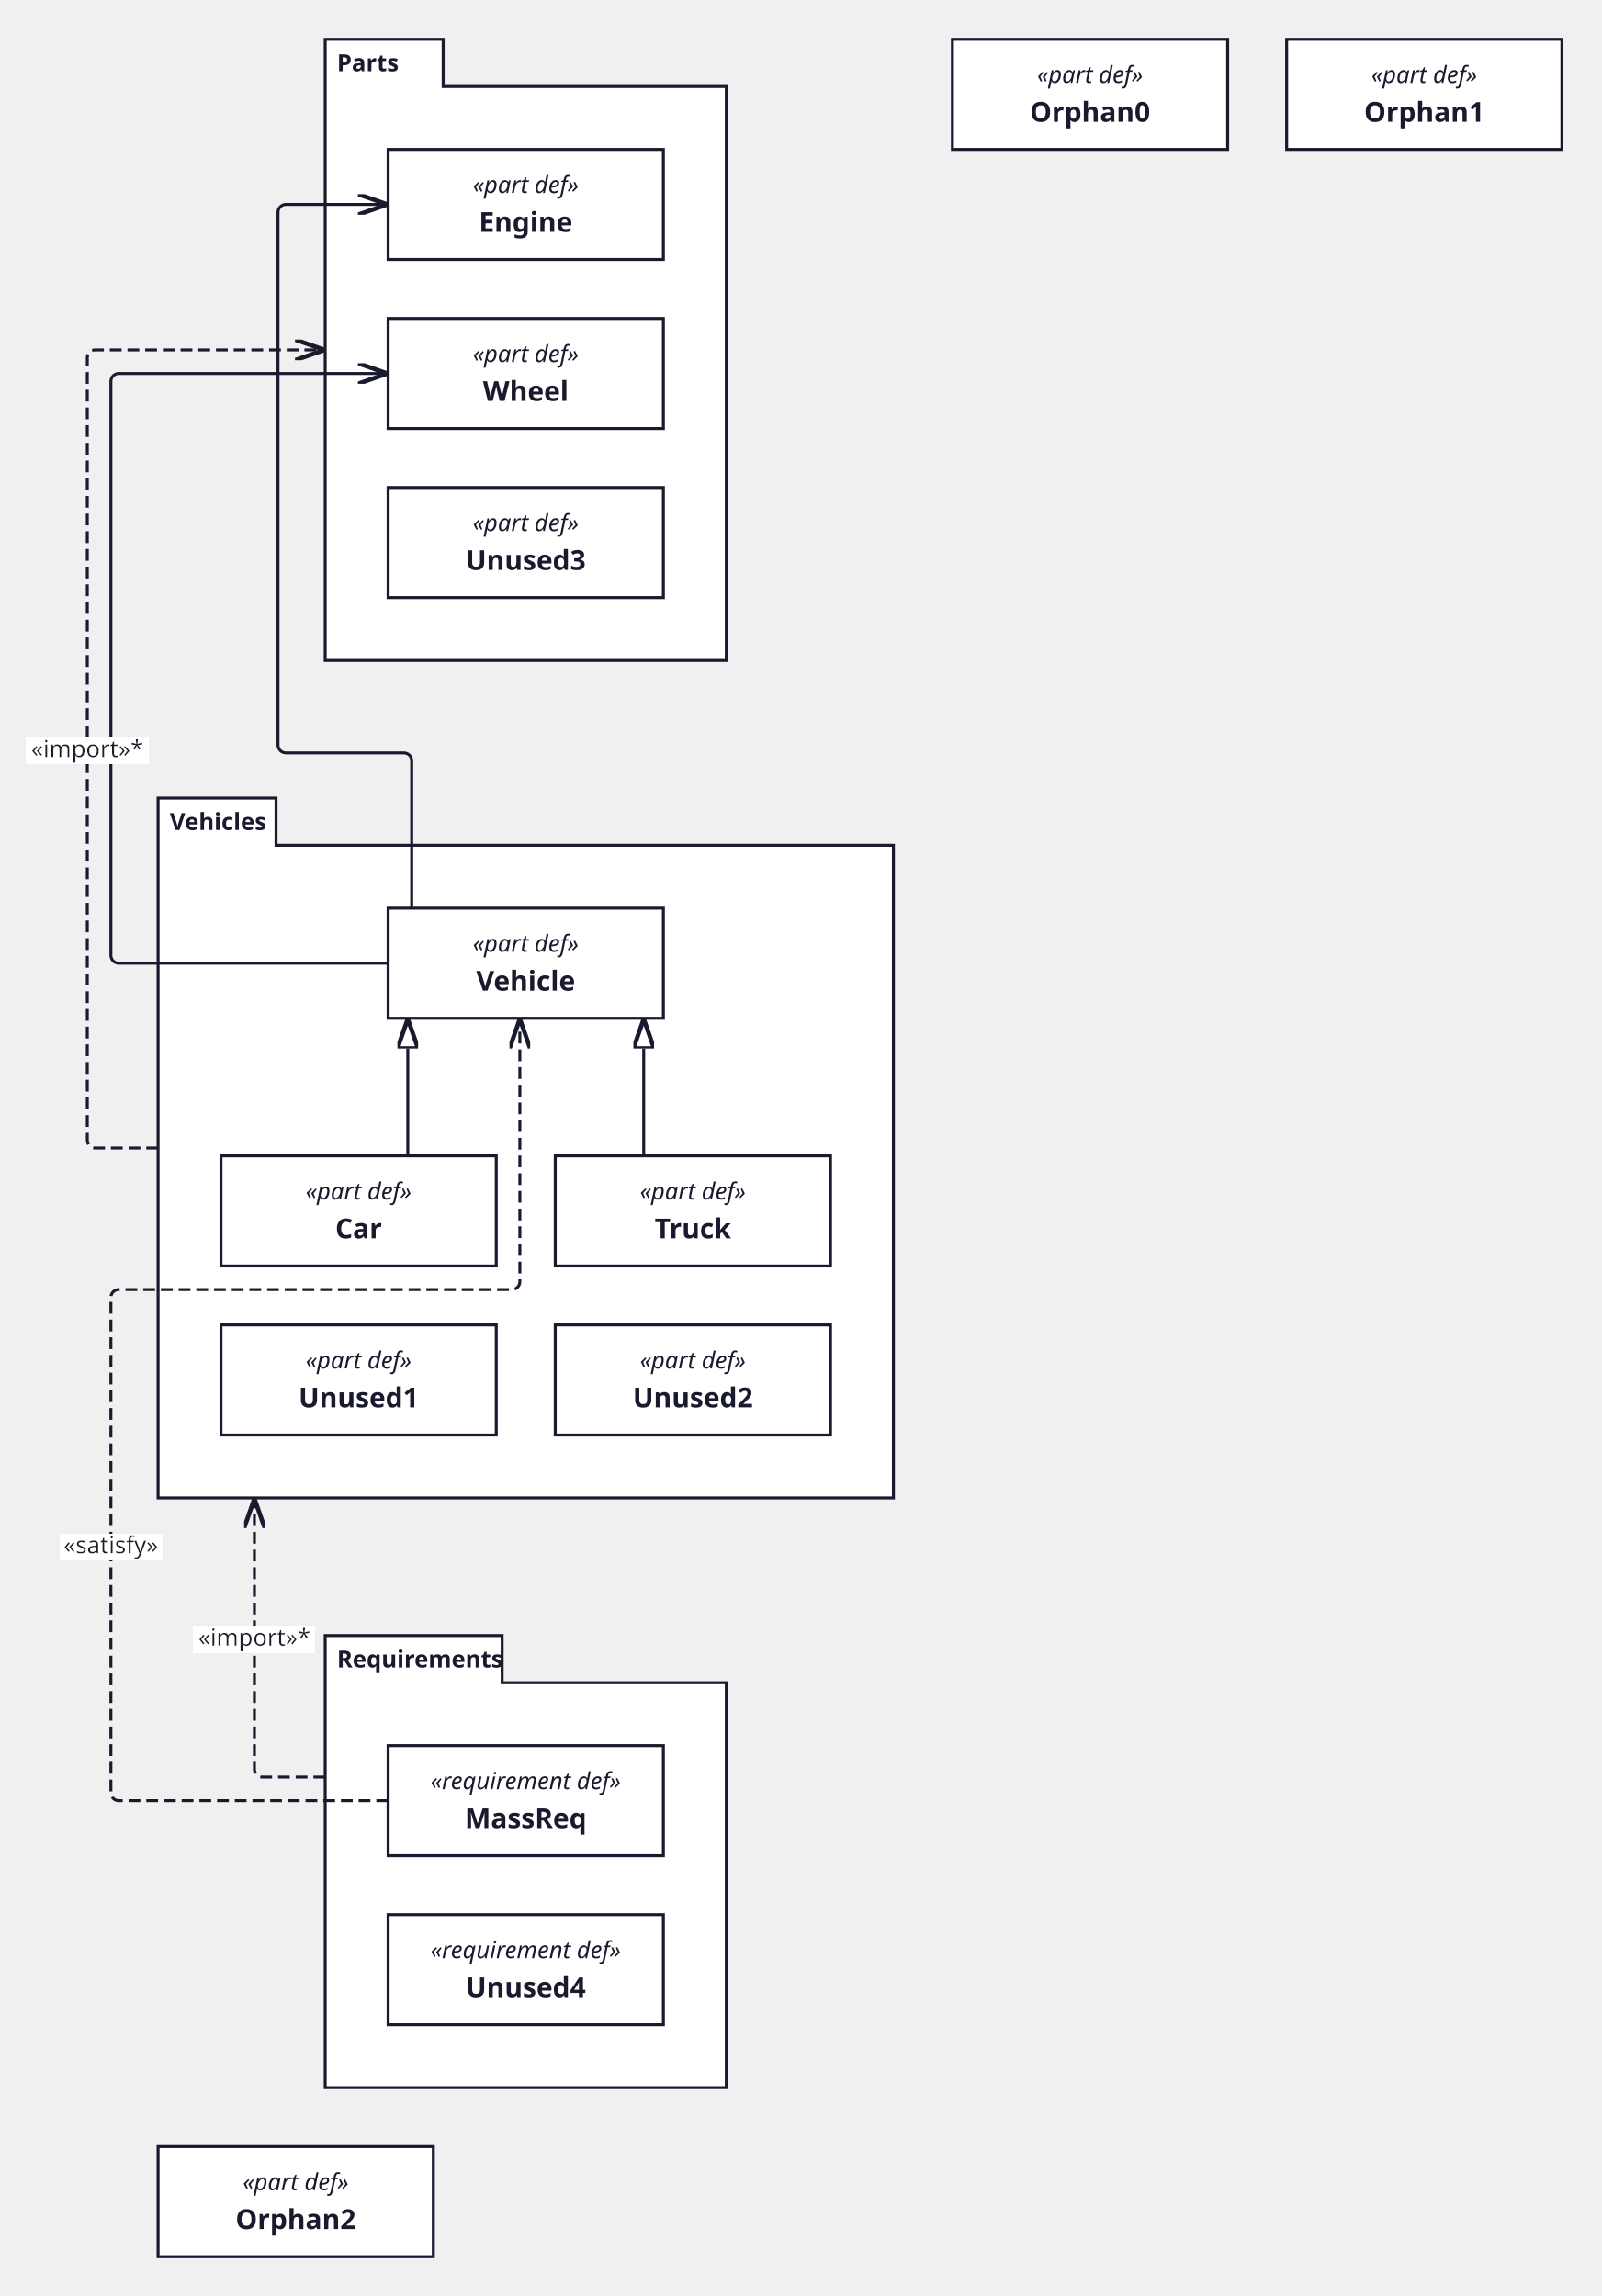
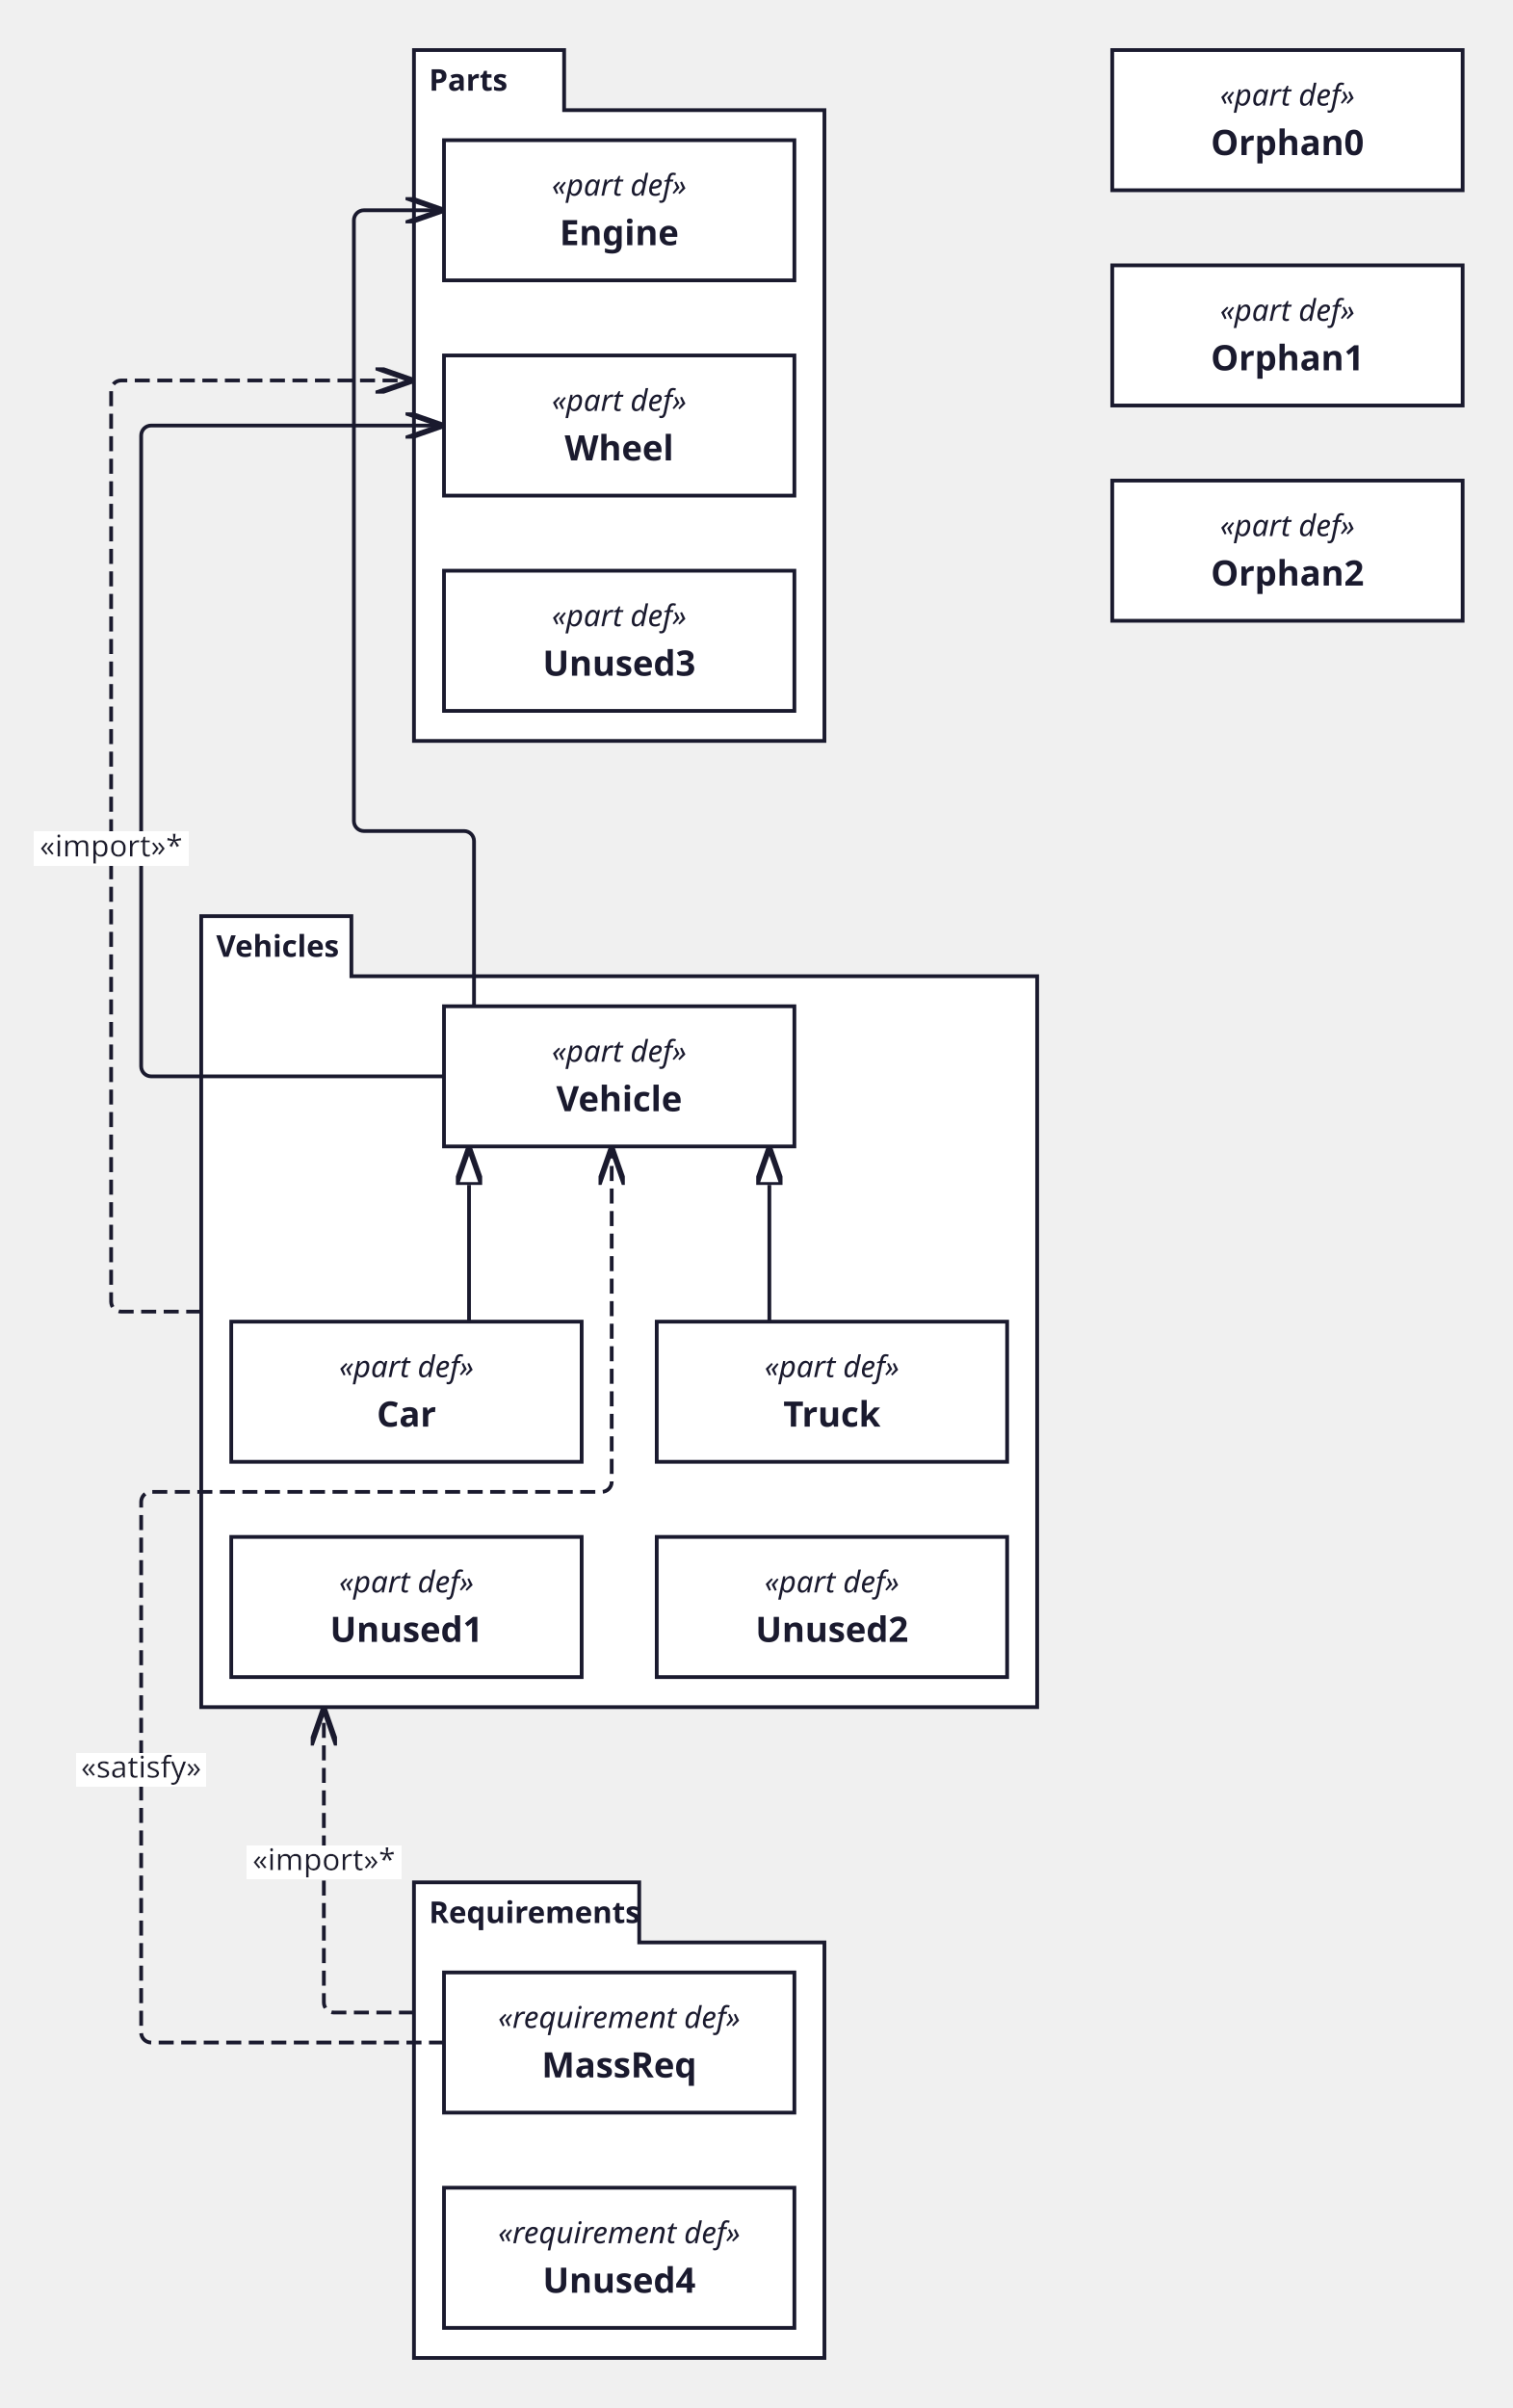
- <svg xmlns="http://www.w3.org/2000/svg" width="814.40" height="1168.00" viewBox="0 0 814.40 1168.00">
+ <svg xmlns="http://www.w3.org/2000/svg" width="604.40" height="962.00" viewBox="0 0 604.40 962.00">
  <defs>
    <marker id="line-end-open-chevron" markerWidth="10.248" markerHeight="7" refX="10.248" refY="3.5" orient="auto">
      <polyline points="0 0, 10 3.5, 0 7" fill="none" stroke="#1A1A2E" stroke-width="1.50" stroke-linejoin="bevel" />
    </marker>
    <marker id="line-end-hollow-triangle" markerWidth="10.248" markerHeight="7" refX="10.248" refY="3.5" orient="auto">
      <polygon points="0 0, 10 3.5, 0 7" fill="#FFFFFF" stroke="#1A1A2E" stroke-width="1.50" stroke-linejoin="bevel" />
    </marker>
    <marker id="line-end-filled-arrow" markerWidth="10.248" markerHeight="7" refX="10.248" refY="3.5" orient="auto">
      <polygon points="0 0, 10 3.5, 0 7" fill="#1A1A2E" stroke="#1A1A2E" stroke-width="1.50" stroke-linejoin="bevel" />
    </marker>
    <marker id="line-end-hollow-triangle-crossbar" markerWidth="14.748" markerHeight="7" refX="14.748" refY="3.5" orient="auto">
      <polygon points="4.5 0, 14.5 3.5, 4.5 7" fill="#FFFFFF" stroke="#1A1A2E" stroke-width="1.50" stroke-linejoin="bevel" />
      <line x1="1" y1="0" x2="1" y2="7" stroke="#1A1A2E" stroke-width="1.50" />
    </marker>
    <marker id="line-end-hollow-diamond" markerWidth="14" markerHeight="8" refX="13.416" refY="4" orient="auto">
      <polygon points="1 4, 7 0, 13 4, 7 8" fill="#FFFFFF" stroke="#1A1A2E" stroke-width="1.50" stroke-linejoin="bevel" />
    </marker>
    <marker id="line-end-filled-diamond" markerWidth="14" markerHeight="8" refX="13.416" refY="4" orient="auto">
      <polygon points="1 4, 7 0, 13 4, 7 8" fill="#1A1A2E" stroke="#1A1A2E" stroke-width="1.50" stroke-linejoin="bevel" />
    </marker>
    <marker id="line-end-circle" markerWidth="10" markerHeight="10" refX="9.75" refY="5" orient="auto">
      <circle cx="5" cy="5" r="4" fill="#FFFFFF" stroke="#1A1A2E" stroke-width="1.50" />
    </marker>
    <marker id="line-end-bar" markerWidth="4" markerHeight="12" refX="2.75" refY="6" orient="auto">
      <line x1="2" y1="0" x2="2" y2="12" stroke="#1A1A2E" stroke-width="1.50" />
    </marker>
    <filter id="label-bg" x="-0.05" y="-0.05" width="1.1" height="1.1">
      <feFlood flood-color="#FFFFFF" />
      <feComposite in="SourceGraphic" operator="over" />
    </filter>
  </defs>
-   <path d="M 80.40 430.00 L 80.40 406.00 L 140.40 406.00 L 140.40 430.00 L 454.40 430.00 L 454.40 762.00 L 80.40 762.00 Z" fill="#FFFFFF" stroke="#1A1A2E" stroke-width="1.50" />
-   <text x="86.40" y="418.00" font-family="Noto Sans, sans-serif" font-size="12.00" font-weight="bold" fill="#1A1A2E" text-anchor="start" dominant-baseline="middle">Vehicles</text>
-   <rect x="197.40" y="462.00" width="140.00" height="56.00" fill="#FFFFFF" stroke="#1A1A2E" stroke-width="1.50" />
-   <text x="267.40" y="480.00" font-family="Noto Sans, sans-serif" font-size="12.00" font-style="italic" fill="#1A1A2E" text-anchor="middle" dominant-baseline="middle">«part def»</text>
-   <text x="267.40" y="499.00" font-family="Noto Sans, sans-serif" font-size="14.00" font-weight="bold" fill="#1A1A2E" text-anchor="middle" dominant-baseline="middle">Vehicle</text>
-   <rect x="112.40" y="588.00" width="140.00" height="56.00" fill="#FFFFFF" stroke="#1A1A2E" stroke-width="1.50" />
-   <text x="182.40" y="606.00" font-family="Noto Sans, sans-serif" font-size="12.00" font-style="italic" fill="#1A1A2E" text-anchor="middle" dominant-baseline="middle">«part def»</text>
-   <text x="182.40" y="625.00" font-family="Noto Sans, sans-serif" font-size="14.00" font-weight="bold" fill="#1A1A2E" text-anchor="middle" dominant-baseline="middle">Car</text>
-   <rect x="282.40" y="588.00" width="140.00" height="56.00" fill="#FFFFFF" stroke="#1A1A2E" stroke-width="1.50" />
-   <text x="352.40" y="606.00" font-family="Noto Sans, sans-serif" font-size="12.00" font-style="italic" fill="#1A1A2E" text-anchor="middle" dominant-baseline="middle">«part def»</text>
-   <text x="352.40" y="625.00" font-family="Noto Sans, sans-serif" font-size="14.00" font-weight="bold" fill="#1A1A2E" text-anchor="middle" dominant-baseline="middle">Truck</text>
-   <rect x="112.40" y="674.00" width="140.00" height="56.00" fill="#FFFFFF" stroke="#1A1A2E" stroke-width="1.50" />
-   <text x="182.40" y="692.00" font-family="Noto Sans, sans-serif" font-size="12.00" font-style="italic" fill="#1A1A2E" text-anchor="middle" dominant-baseline="middle">«part def»</text>
-   <text x="182.40" y="711.00" font-family="Noto Sans, sans-serif" font-size="14.00" font-weight="bold" fill="#1A1A2E" text-anchor="middle" dominant-baseline="middle">Unused1</text>
-   <rect x="282.40" y="674.00" width="140.00" height="56.00" fill="#FFFFFF" stroke="#1A1A2E" stroke-width="1.50" />
-   <text x="352.40" y="692.00" font-family="Noto Sans, sans-serif" font-size="12.00" font-style="italic" fill="#1A1A2E" text-anchor="middle" dominant-baseline="middle">«part def»</text>
-   <text x="352.40" y="711.00" font-family="Noto Sans, sans-serif" font-size="14.00" font-weight="bold" fill="#1A1A2E" text-anchor="middle" dominant-baseline="middle">Unused2</text>
-   <path d="M 207.40 588.00 L 207.40 518.00" fill="none" stroke="#1A1A2E" stroke-width="1.50" marker-end="url(#line-end-hollow-triangle)" />
-   <path d="M 327.40 588.00 L 327.40 518.00" fill="none" stroke="#1A1A2E" stroke-width="1.50" marker-end="url(#line-end-hollow-triangle)" />
-   <path d="M 165.40 44.00 L 165.40 20.00 L 225.40 20.00 L 225.40 44.00 L 369.40 44.00 L 369.40 336.00 L 165.40 336.00 Z" fill="#FFFFFF" stroke="#1A1A2E" stroke-width="1.50" />
+   <path d="M 80.40 390.00 L 80.40 366.00 L 140.40 366.00 L 140.40 390.00 L 414.40 390.00 L 414.40 682.00 L 80.40 682.00 Z" fill="#FFFFFF" stroke="#1A1A2E" stroke-width="1.50" />
+   <text x="86.40" y="378.00" font-family="Noto Sans, sans-serif" font-size="12.00" font-weight="bold" fill="#1A1A2E" text-anchor="start" dominant-baseline="middle">Vehicles</text>
+   <rect x="177.40" y="402.00" width="140.00" height="56.00" fill="#FFFFFF" stroke="#1A1A2E" stroke-width="1.50" />
+   <text x="247.40" y="420.00" font-family="Noto Sans, sans-serif" font-size="12.00" font-style="italic" fill="#1A1A2E" text-anchor="middle" dominant-baseline="middle">«part def»</text>
+   <text x="247.40" y="439.00" font-family="Noto Sans, sans-serif" font-size="14.00" font-weight="bold" fill="#1A1A2E" text-anchor="middle" dominant-baseline="middle">Vehicle</text>
+   <rect x="92.40" y="528.00" width="140.00" height="56.00" fill="#FFFFFF" stroke="#1A1A2E" stroke-width="1.50" />
+   <text x="162.40" y="546.00" font-family="Noto Sans, sans-serif" font-size="12.00" font-style="italic" fill="#1A1A2E" text-anchor="middle" dominant-baseline="middle">«part def»</text>
+   <text x="162.40" y="565.00" font-family="Noto Sans, sans-serif" font-size="14.00" font-weight="bold" fill="#1A1A2E" text-anchor="middle" dominant-baseline="middle">Car</text>
+   <rect x="262.40" y="528.00" width="140.00" height="56.00" fill="#FFFFFF" stroke="#1A1A2E" stroke-width="1.50" />
+   <text x="332.40" y="546.00" font-family="Noto Sans, sans-serif" font-size="12.00" font-style="italic" fill="#1A1A2E" text-anchor="middle" dominant-baseline="middle">«part def»</text>
+   <text x="332.40" y="565.00" font-family="Noto Sans, sans-serif" font-size="14.00" font-weight="bold" fill="#1A1A2E" text-anchor="middle" dominant-baseline="middle">Truck</text>
+   <rect x="92.40" y="614.00" width="140.00" height="56.00" fill="#FFFFFF" stroke="#1A1A2E" stroke-width="1.50" />
+   <text x="162.40" y="632.00" font-family="Noto Sans, sans-serif" font-size="12.00" font-style="italic" fill="#1A1A2E" text-anchor="middle" dominant-baseline="middle">«part def»</text>
+   <text x="162.40" y="651.00" font-family="Noto Sans, sans-serif" font-size="14.00" font-weight="bold" fill="#1A1A2E" text-anchor="middle" dominant-baseline="middle">Unused1</text>
+   <rect x="262.40" y="614.00" width="140.00" height="56.00" fill="#FFFFFF" stroke="#1A1A2E" stroke-width="1.50" />
+   <text x="332.40" y="632.00" font-family="Noto Sans, sans-serif" font-size="12.00" font-style="italic" fill="#1A1A2E" text-anchor="middle" dominant-baseline="middle">«part def»</text>
+   <text x="332.40" y="651.00" font-family="Noto Sans, sans-serif" font-size="14.00" font-weight="bold" fill="#1A1A2E" text-anchor="middle" dominant-baseline="middle">Unused2</text>
+   <path d="M 187.40 528.00 L 187.40 458.00" fill="none" stroke="#1A1A2E" stroke-width="1.50" marker-end="url(#line-end-hollow-triangle)" />
+   <path d="M 307.40 528.00 L 307.40 458.00" fill="none" stroke="#1A1A2E" stroke-width="1.50" marker-end="url(#line-end-hollow-triangle)" />
+   <path d="M 165.40 44.00 L 165.40 20.00 L 225.40 20.00 L 225.40 44.00 L 329.40 44.00 L 329.40 296.00 L 165.40 296.00 Z" fill="#FFFFFF" stroke="#1A1A2E" stroke-width="1.50" />
  <text x="171.40" y="32.00" font-family="Noto Sans, sans-serif" font-size="12.00" font-weight="bold" fill="#1A1A2E" text-anchor="start" dominant-baseline="middle">Parts</text>
-   <rect x="197.40" y="76.00" width="140.00" height="56.00" fill="#FFFFFF" stroke="#1A1A2E" stroke-width="1.50" />
-   <text x="267.40" y="94.00" font-family="Noto Sans, sans-serif" font-size="12.00" font-style="italic" fill="#1A1A2E" text-anchor="middle" dominant-baseline="middle">«part def»</text>
-   <text x="267.40" y="113.00" font-family="Noto Sans, sans-serif" font-size="14.00" font-weight="bold" fill="#1A1A2E" text-anchor="middle" dominant-baseline="middle">Engine</text>
-   <rect x="197.40" y="162.00" width="140.00" height="56.00" fill="#FFFFFF" stroke="#1A1A2E" stroke-width="1.50" />
-   <text x="267.40" y="180.00" font-family="Noto Sans, sans-serif" font-size="12.00" font-style="italic" fill="#1A1A2E" text-anchor="middle" dominant-baseline="middle">«part def»</text>
-   <text x="267.40" y="199.00" font-family="Noto Sans, sans-serif" font-size="14.00" font-weight="bold" fill="#1A1A2E" text-anchor="middle" dominant-baseline="middle">Wheel</text>
-   <rect x="197.40" y="248.00" width="140.00" height="56.00" fill="#FFFFFF" stroke="#1A1A2E" stroke-width="1.50" />
-   <text x="267.40" y="266.00" font-family="Noto Sans, sans-serif" font-size="12.00" font-style="italic" fill="#1A1A2E" text-anchor="middle" dominant-baseline="middle">«part def»</text>
-   <text x="267.40" y="285.00" font-family="Noto Sans, sans-serif" font-size="14.00" font-weight="bold" fill="#1A1A2E" text-anchor="middle" dominant-baseline="middle">Unused3</text>
-   <path d="M 165.40 856.00 L 165.40 832.00 L 255.40 832.00 L 255.40 856.00 L 369.40 856.00 L 369.40 1062.00 L 165.40 1062.00 Z" fill="#FFFFFF" stroke="#1A1A2E" stroke-width="1.50" />
-   <text x="171.40" y="844.00" font-family="Noto Sans, sans-serif" font-size="12.00" font-weight="bold" fill="#1A1A2E" text-anchor="start" dominant-baseline="middle">Requirements</text>
-   <rect x="197.40" y="888.00" width="140.00" height="56.00" fill="#FFFFFF" stroke="#1A1A2E" stroke-width="1.50" />
-   <text x="267.40" y="906.00" font-family="Noto Sans, sans-serif" font-size="12.00" font-style="italic" fill="#1A1A2E" text-anchor="middle" dominant-baseline="middle">«requirement def»</text>
-   <text x="267.40" y="925.00" font-family="Noto Sans, sans-serif" font-size="14.00" font-weight="bold" fill="#1A1A2E" text-anchor="middle" dominant-baseline="middle">MassReq</text>
-   <rect x="197.40" y="974.00" width="140.00" height="56.00" fill="#FFFFFF" stroke="#1A1A2E" stroke-width="1.50" />
-   <text x="267.40" y="992.00" font-family="Noto Sans, sans-serif" font-size="12.00" font-style="italic" fill="#1A1A2E" text-anchor="middle" dominant-baseline="middle">«requirement def»</text>
-   <text x="267.40" y="1011.00" font-family="Noto Sans, sans-serif" font-size="14.00" font-weight="bold" fill="#1A1A2E" text-anchor="middle" dominant-baseline="middle">Unused4</text>
-   <rect x="484.40" y="20.00" width="140.00" height="56.00" fill="#FFFFFF" stroke="#1A1A2E" stroke-width="1.50" />
-   <text x="554.40" y="38.00" font-family="Noto Sans, sans-serif" font-size="12.00" font-style="italic" fill="#1A1A2E" text-anchor="middle" dominant-baseline="middle">«part def»</text>
-   <text x="554.40" y="57.00" font-family="Noto Sans, sans-serif" font-size="14.00" font-weight="bold" fill="#1A1A2E" text-anchor="middle" dominant-baseline="middle">Orphan0</text>
-   <rect x="654.40" y="20.00" width="140.00" height="56.00" fill="#FFFFFF" stroke="#1A1A2E" stroke-width="1.50" />
-   <text x="724.40" y="38.00" font-family="Noto Sans, sans-serif" font-size="12.00" font-style="italic" fill="#1A1A2E" text-anchor="middle" dominant-baseline="middle">«part def»</text>
-   <text x="724.40" y="57.00" font-family="Noto Sans, sans-serif" font-size="14.00" font-weight="bold" fill="#1A1A2E" text-anchor="middle" dominant-baseline="middle">Orphan1</text>
-   <rect x="80.40" y="1092.00" width="140.00" height="56.00" fill="#FFFFFF" stroke="#1A1A2E" stroke-width="1.50" />
-   <text x="150.40" y="1110.00" font-family="Noto Sans, sans-serif" font-size="12.00" font-style="italic" fill="#1A1A2E" text-anchor="middle" dominant-baseline="middle">«part def»</text>
-   <text x="150.40" y="1129.00" font-family="Noto Sans, sans-serif" font-size="14.00" font-weight="bold" fill="#1A1A2E" text-anchor="middle" dominant-baseline="middle">Orphan2</text>
-   <path d="M 209.40 462.00 L 209.40 387.00 A 4.00 4.00 0 0 0 205.40 383.00 L 145.40 383.00 A 4.00 4.00 0 0 1 141.40 379.00 L 141.40 108.00 A 4.00 4.00 0 0 1 145.40 104.00 L 197.40 104.00" fill="none" stroke="#1A1A2E" stroke-width="1.50" marker-end="url(#line-end-open-chevron)" />
-   <path d="M 197.40 490.00 L 60.40 490.00 A 4.00 4.00 0 0 1 56.40 486.00 L 56.40 194.00 A 4.00 4.00 0 0 1 60.40 190.00 L 197.40 190.00" fill="none" stroke="#1A1A2E" stroke-width="1.50" marker-end="url(#line-end-open-chevron)" />
-   <path d="M 197.40 916.00 L 60.40 916.00 A 4.00 4.00 0 0 1 56.40 912.00 L 56.40 660.00 A 4.00 4.00 0 0 1 60.40 656.00 L 260.40 656.00 A 4.00 4.00 0 0 0 264.40 652.00 L 264.40 518.00" fill="none" stroke="#1A1A2E" stroke-width="1.50" marker-end="url(#line-end-open-chevron)" stroke-dasharray="6 3" />
-   <path d="M 165.40 904.00 L 133.40 904.00 A 4.00 4.00 0 0 1 129.40 900.00 L 129.40 762.00" fill="none" stroke="#1A1A2E" stroke-width="1.50" marker-end="url(#line-end-open-chevron)" stroke-dasharray="6 3" />
-   <path d="M 80.40 584.00 L 48.40 584.00 A 4.00 4.00 0 0 1 44.40 580.00 L 44.40 182.00 A 4.00 4.00 0 0 1 48.40 178.00 L 165.40 178.00" fill="none" stroke="#1A1A2E" stroke-width="1.50" marker-end="url(#line-end-open-chevron)" stroke-dasharray="6 3" />
-   <text x="56.40" y="786.00" font-family="Noto Sans, sans-serif" font-size="12.00" fill="#1A1A2E" text-anchor="middle" dominant-baseline="middle" filter="url(#label-bg)">«satisfy»</text>
-   <text x="129.40" y="833.00" font-family="Noto Sans, sans-serif" font-size="12.00" fill="#1A1A2E" text-anchor="middle" dominant-baseline="middle" filter="url(#label-bg)">«import»*</text>
-   <text x="44.40" y="381.00" font-family="Noto Sans, sans-serif" font-size="12.00" fill="#1A1A2E" text-anchor="middle" dominant-baseline="middle" filter="url(#label-bg)">«import»*</text>
+   <rect x="177.40" y="56.00" width="140.00" height="56.00" fill="#FFFFFF" stroke="#1A1A2E" stroke-width="1.50" />
+   <text x="247.40" y="74.00" font-family="Noto Sans, sans-serif" font-size="12.00" font-style="italic" fill="#1A1A2E" text-anchor="middle" dominant-baseline="middle">«part def»</text>
+   <text x="247.40" y="93.00" font-family="Noto Sans, sans-serif" font-size="14.00" font-weight="bold" fill="#1A1A2E" text-anchor="middle" dominant-baseline="middle">Engine</text>
+   <rect x="177.40" y="142.00" width="140.00" height="56.00" fill="#FFFFFF" stroke="#1A1A2E" stroke-width="1.50" />
+   <text x="247.40" y="160.00" font-family="Noto Sans, sans-serif" font-size="12.00" font-style="italic" fill="#1A1A2E" text-anchor="middle" dominant-baseline="middle">«part def»</text>
+   <text x="247.40" y="179.00" font-family="Noto Sans, sans-serif" font-size="14.00" font-weight="bold" fill="#1A1A2E" text-anchor="middle" dominant-baseline="middle">Wheel</text>
+   <rect x="177.40" y="228.00" width="140.00" height="56.00" fill="#FFFFFF" stroke="#1A1A2E" stroke-width="1.50" />
+   <text x="247.40" y="246.00" font-family="Noto Sans, sans-serif" font-size="12.00" font-style="italic" fill="#1A1A2E" text-anchor="middle" dominant-baseline="middle">«part def»</text>
+   <text x="247.40" y="265.00" font-family="Noto Sans, sans-serif" font-size="14.00" font-weight="bold" fill="#1A1A2E" text-anchor="middle" dominant-baseline="middle">Unused3</text>
+   <path d="M 165.40 776.00 L 165.40 752.00 L 255.40 752.00 L 255.40 776.00 L 329.40 776.00 L 329.40 942.00 L 165.40 942.00 Z" fill="#FFFFFF" stroke="#1A1A2E" stroke-width="1.50" />
+   <text x="171.40" y="764.00" font-family="Noto Sans, sans-serif" font-size="12.00" font-weight="bold" fill="#1A1A2E" text-anchor="start" dominant-baseline="middle">Requirements</text>
+   <rect x="177.40" y="788.00" width="140.00" height="56.00" fill="#FFFFFF" stroke="#1A1A2E" stroke-width="1.50" />
+   <text x="247.40" y="806.00" font-family="Noto Sans, sans-serif" font-size="12.00" font-style="italic" fill="#1A1A2E" text-anchor="middle" dominant-baseline="middle">«requirement def»</text>
+   <text x="247.40" y="825.00" font-family="Noto Sans, sans-serif" font-size="14.00" font-weight="bold" fill="#1A1A2E" text-anchor="middle" dominant-baseline="middle">MassReq</text>
+   <rect x="177.40" y="874.00" width="140.00" height="56.00" fill="#FFFFFF" stroke="#1A1A2E" stroke-width="1.50" />
+   <text x="247.40" y="892.00" font-family="Noto Sans, sans-serif" font-size="12.00" font-style="italic" fill="#1A1A2E" text-anchor="middle" dominant-baseline="middle">«requirement def»</text>
+   <text x="247.40" y="911.00" font-family="Noto Sans, sans-serif" font-size="14.00" font-weight="bold" fill="#1A1A2E" text-anchor="middle" dominant-baseline="middle">Unused4</text>
+   <rect x="444.40" y="20.00" width="140.00" height="56.00" fill="#FFFFFF" stroke="#1A1A2E" stroke-width="1.50" />
+   <text x="514.40" y="38.00" font-family="Noto Sans, sans-serif" font-size="12.00" font-style="italic" fill="#1A1A2E" text-anchor="middle" dominant-baseline="middle">«part def»</text>
+   <text x="514.40" y="57.00" font-family="Noto Sans, sans-serif" font-size="14.00" font-weight="bold" fill="#1A1A2E" text-anchor="middle" dominant-baseline="middle">Orphan0</text>
+   <rect x="444.40" y="106.00" width="140.00" height="56.00" fill="#FFFFFF" stroke="#1A1A2E" stroke-width="1.50" />
+   <text x="514.40" y="124.00" font-family="Noto Sans, sans-serif" font-size="12.00" font-style="italic" fill="#1A1A2E" text-anchor="middle" dominant-baseline="middle">«part def»</text>
+   <text x="514.40" y="143.00" font-family="Noto Sans, sans-serif" font-size="14.00" font-weight="bold" fill="#1A1A2E" text-anchor="middle" dominant-baseline="middle">Orphan1</text>
+   <rect x="444.40" y="192.00" width="140.00" height="56.00" fill="#FFFFFF" stroke="#1A1A2E" stroke-width="1.50" />
+   <text x="514.40" y="210.00" font-family="Noto Sans, sans-serif" font-size="12.00" font-style="italic" fill="#1A1A2E" text-anchor="middle" dominant-baseline="middle">«part def»</text>
+   <text x="514.40" y="229.00" font-family="Noto Sans, sans-serif" font-size="14.00" font-weight="bold" fill="#1A1A2E" text-anchor="middle" dominant-baseline="middle">Orphan2</text>
+   <path d="M 189.40 402.00 L 189.40 336.00 A 4.00 4.00 0 0 0 185.40 332.00 L 145.40 332.00 A 4.00 4.00 0 0 1 141.40 328.00 L 141.40 88.00 A 4.00 4.00 0 0 1 145.40 84.00 L 177.40 84.00" fill="none" stroke="#1A1A2E" stroke-width="1.50" marker-end="url(#line-end-open-chevron)" />
+   <path d="M 177.40 430.00 L 60.40 430.00 A 4.00 4.00 0 0 1 56.40 426.00 L 56.40 174.00 A 4.00 4.00 0 0 1 60.40 170.00 L 177.40 170.00" fill="none" stroke="#1A1A2E" stroke-width="1.50" marker-end="url(#line-end-open-chevron)" />
+   <path d="M 177.40 816.00 L 60.40 816.00 A 4.00 4.00 0 0 1 56.40 812.00 L 56.40 600.00 A 4.00 4.00 0 0 1 60.40 596.00 L 240.40 596.00 A 4.00 4.00 0 0 0 244.40 592.00 L 244.40 458.00" fill="none" stroke="#1A1A2E" stroke-width="1.50" marker-end="url(#line-end-open-chevron)" stroke-dasharray="6 3" />
+   <path d="M 165.40 804.00 L 133.40 804.00 A 4.00 4.00 0 0 1 129.40 800.00 L 129.40 682.00" fill="none" stroke="#1A1A2E" stroke-width="1.50" marker-end="url(#line-end-open-chevron)" stroke-dasharray="6 3" />
+   <path d="M 80.40 524.00 L 48.40 524.00 A 4.00 4.00 0 0 1 44.40 520.00 L 44.40 156.00 A 4.00 4.00 0 0 1 48.40 152.00 L 165.40 152.00" fill="none" stroke="#1A1A2E" stroke-width="1.50" marker-end="url(#line-end-open-chevron)" stroke-dasharray="6 3" />
+   <text x="56.40" y="706.00" font-family="Noto Sans, sans-serif" font-size="12.00" fill="#1A1A2E" text-anchor="middle" dominant-baseline="middle" filter="url(#label-bg)">«satisfy»</text>
+   <text x="129.40" y="743.00" font-family="Noto Sans, sans-serif" font-size="12.00" fill="#1A1A2E" text-anchor="middle" dominant-baseline="middle" filter="url(#label-bg)">«import»*</text>
+   <text x="44.40" y="338.00" font-family="Noto Sans, sans-serif" font-size="12.00" fill="#1A1A2E" text-anchor="middle" dominant-baseline="middle" filter="url(#label-bg)">«import»*</text>
</svg>
